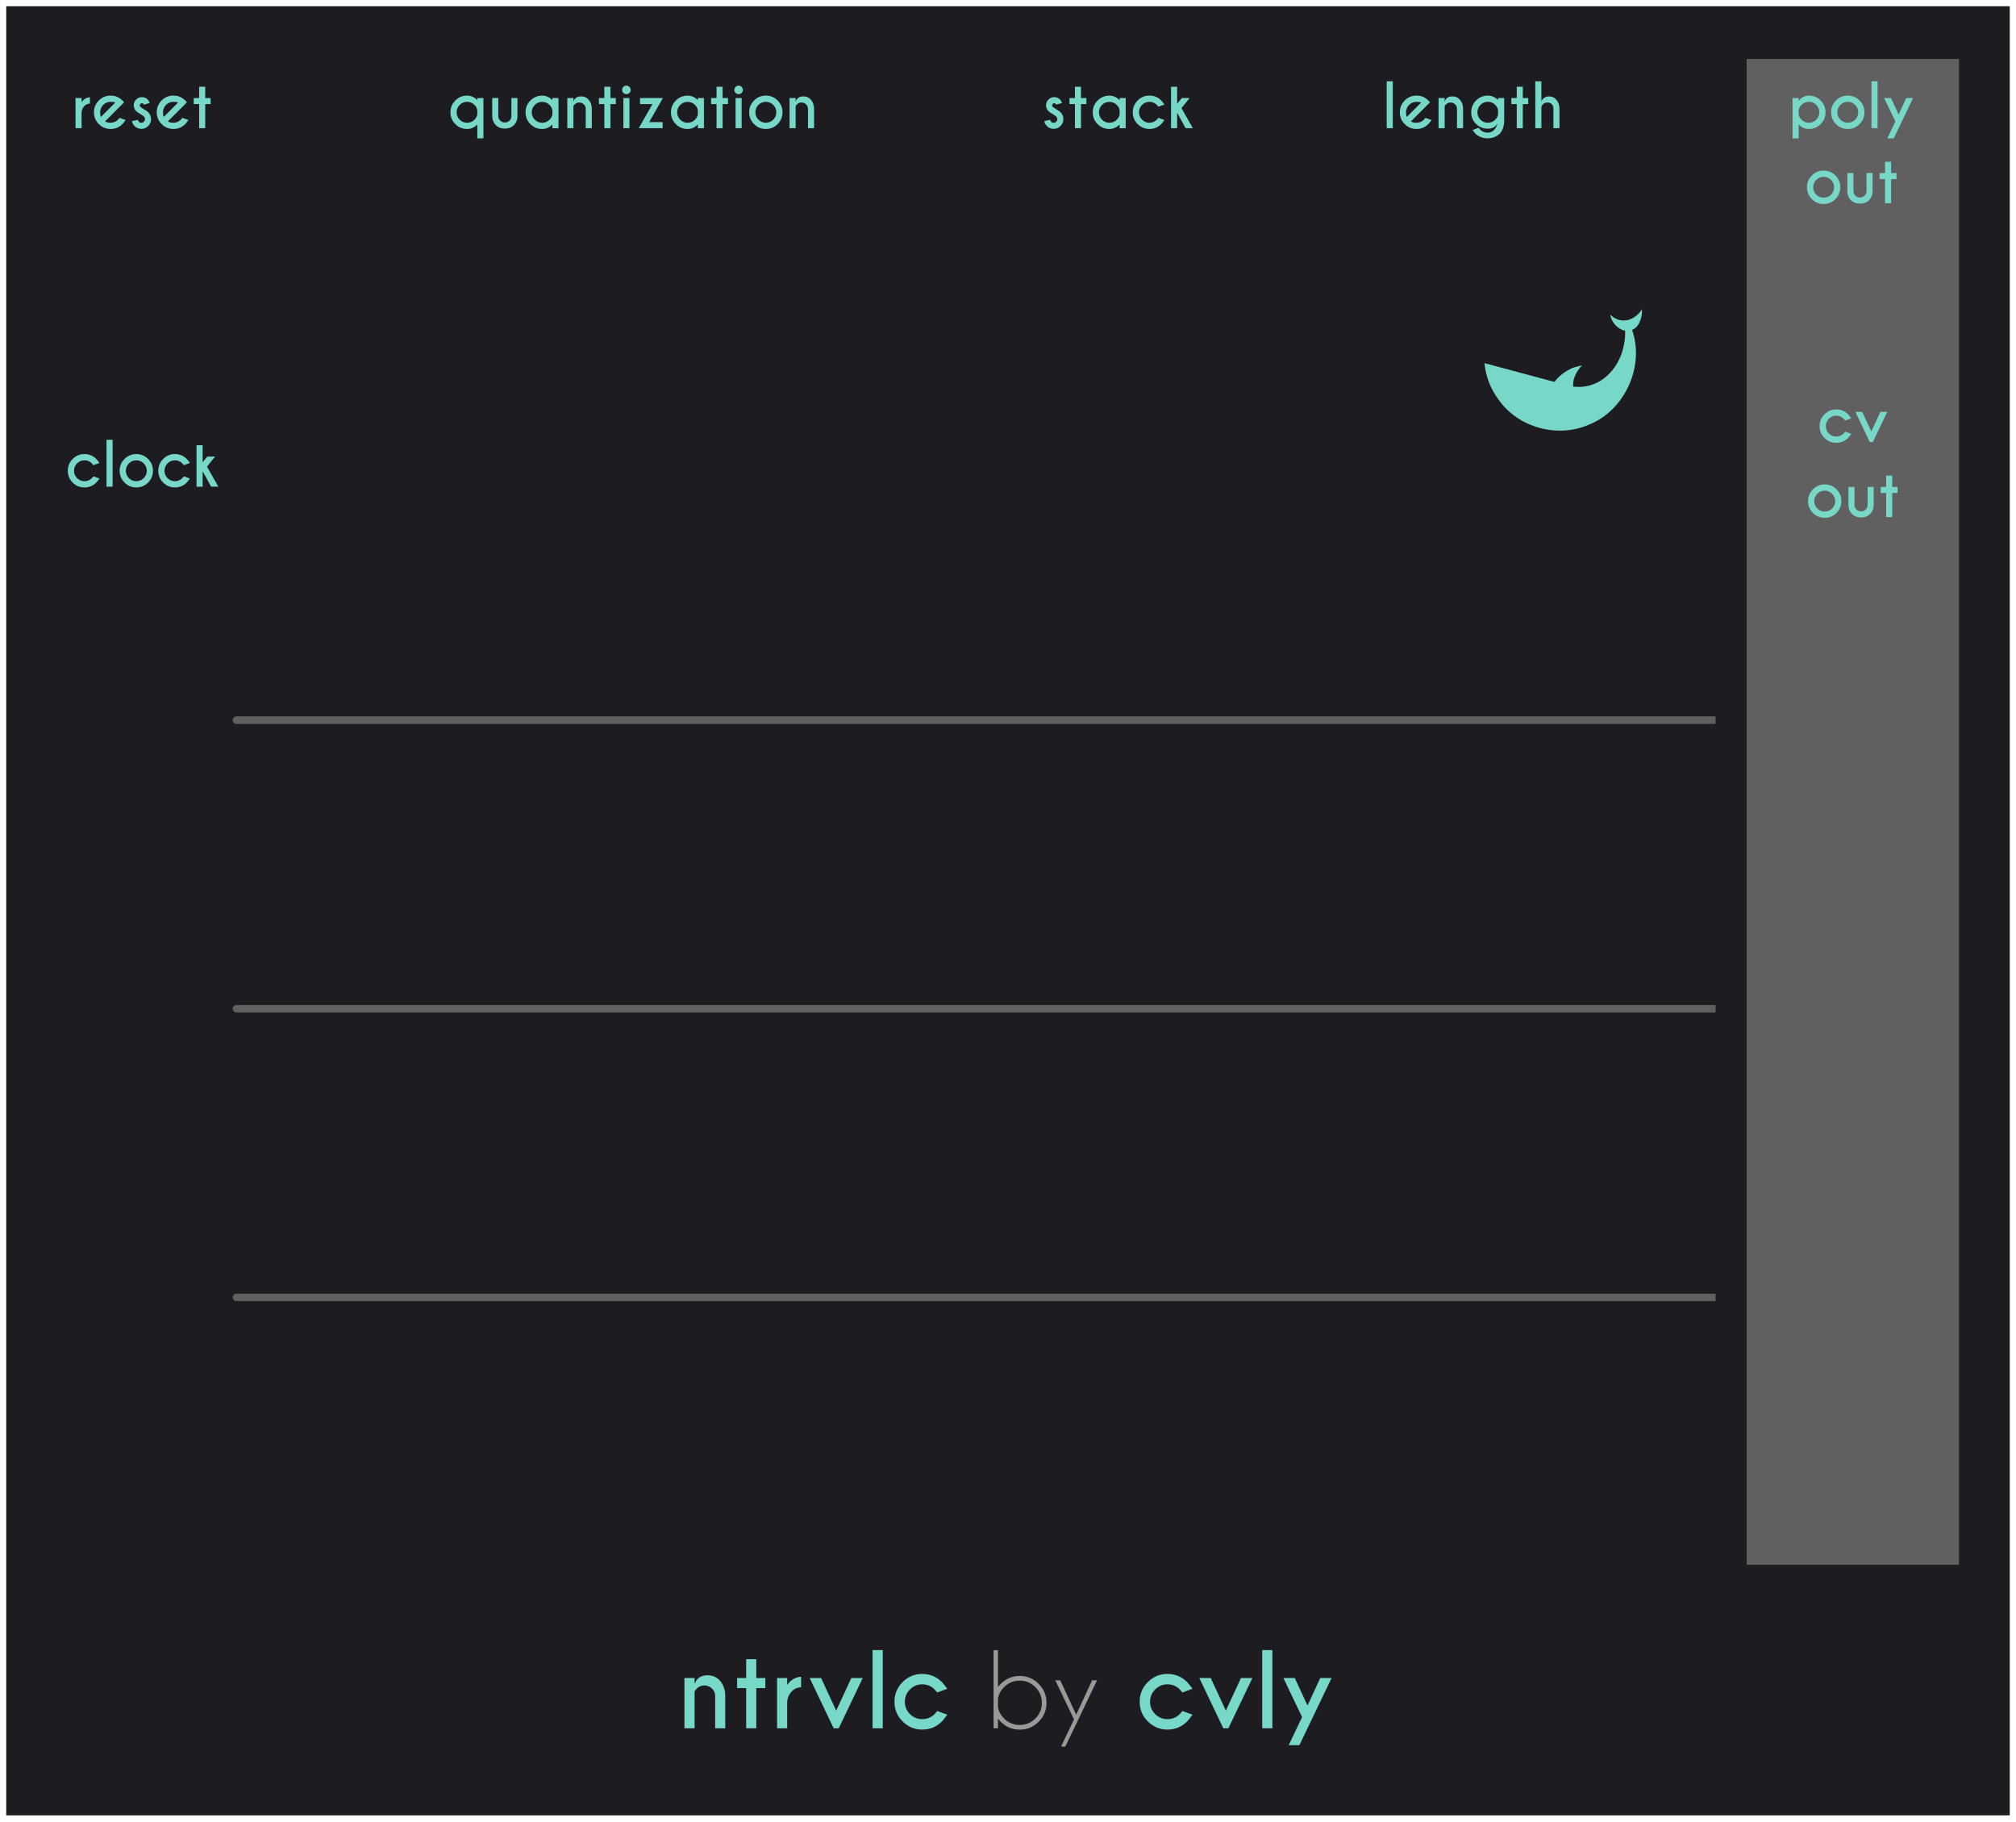
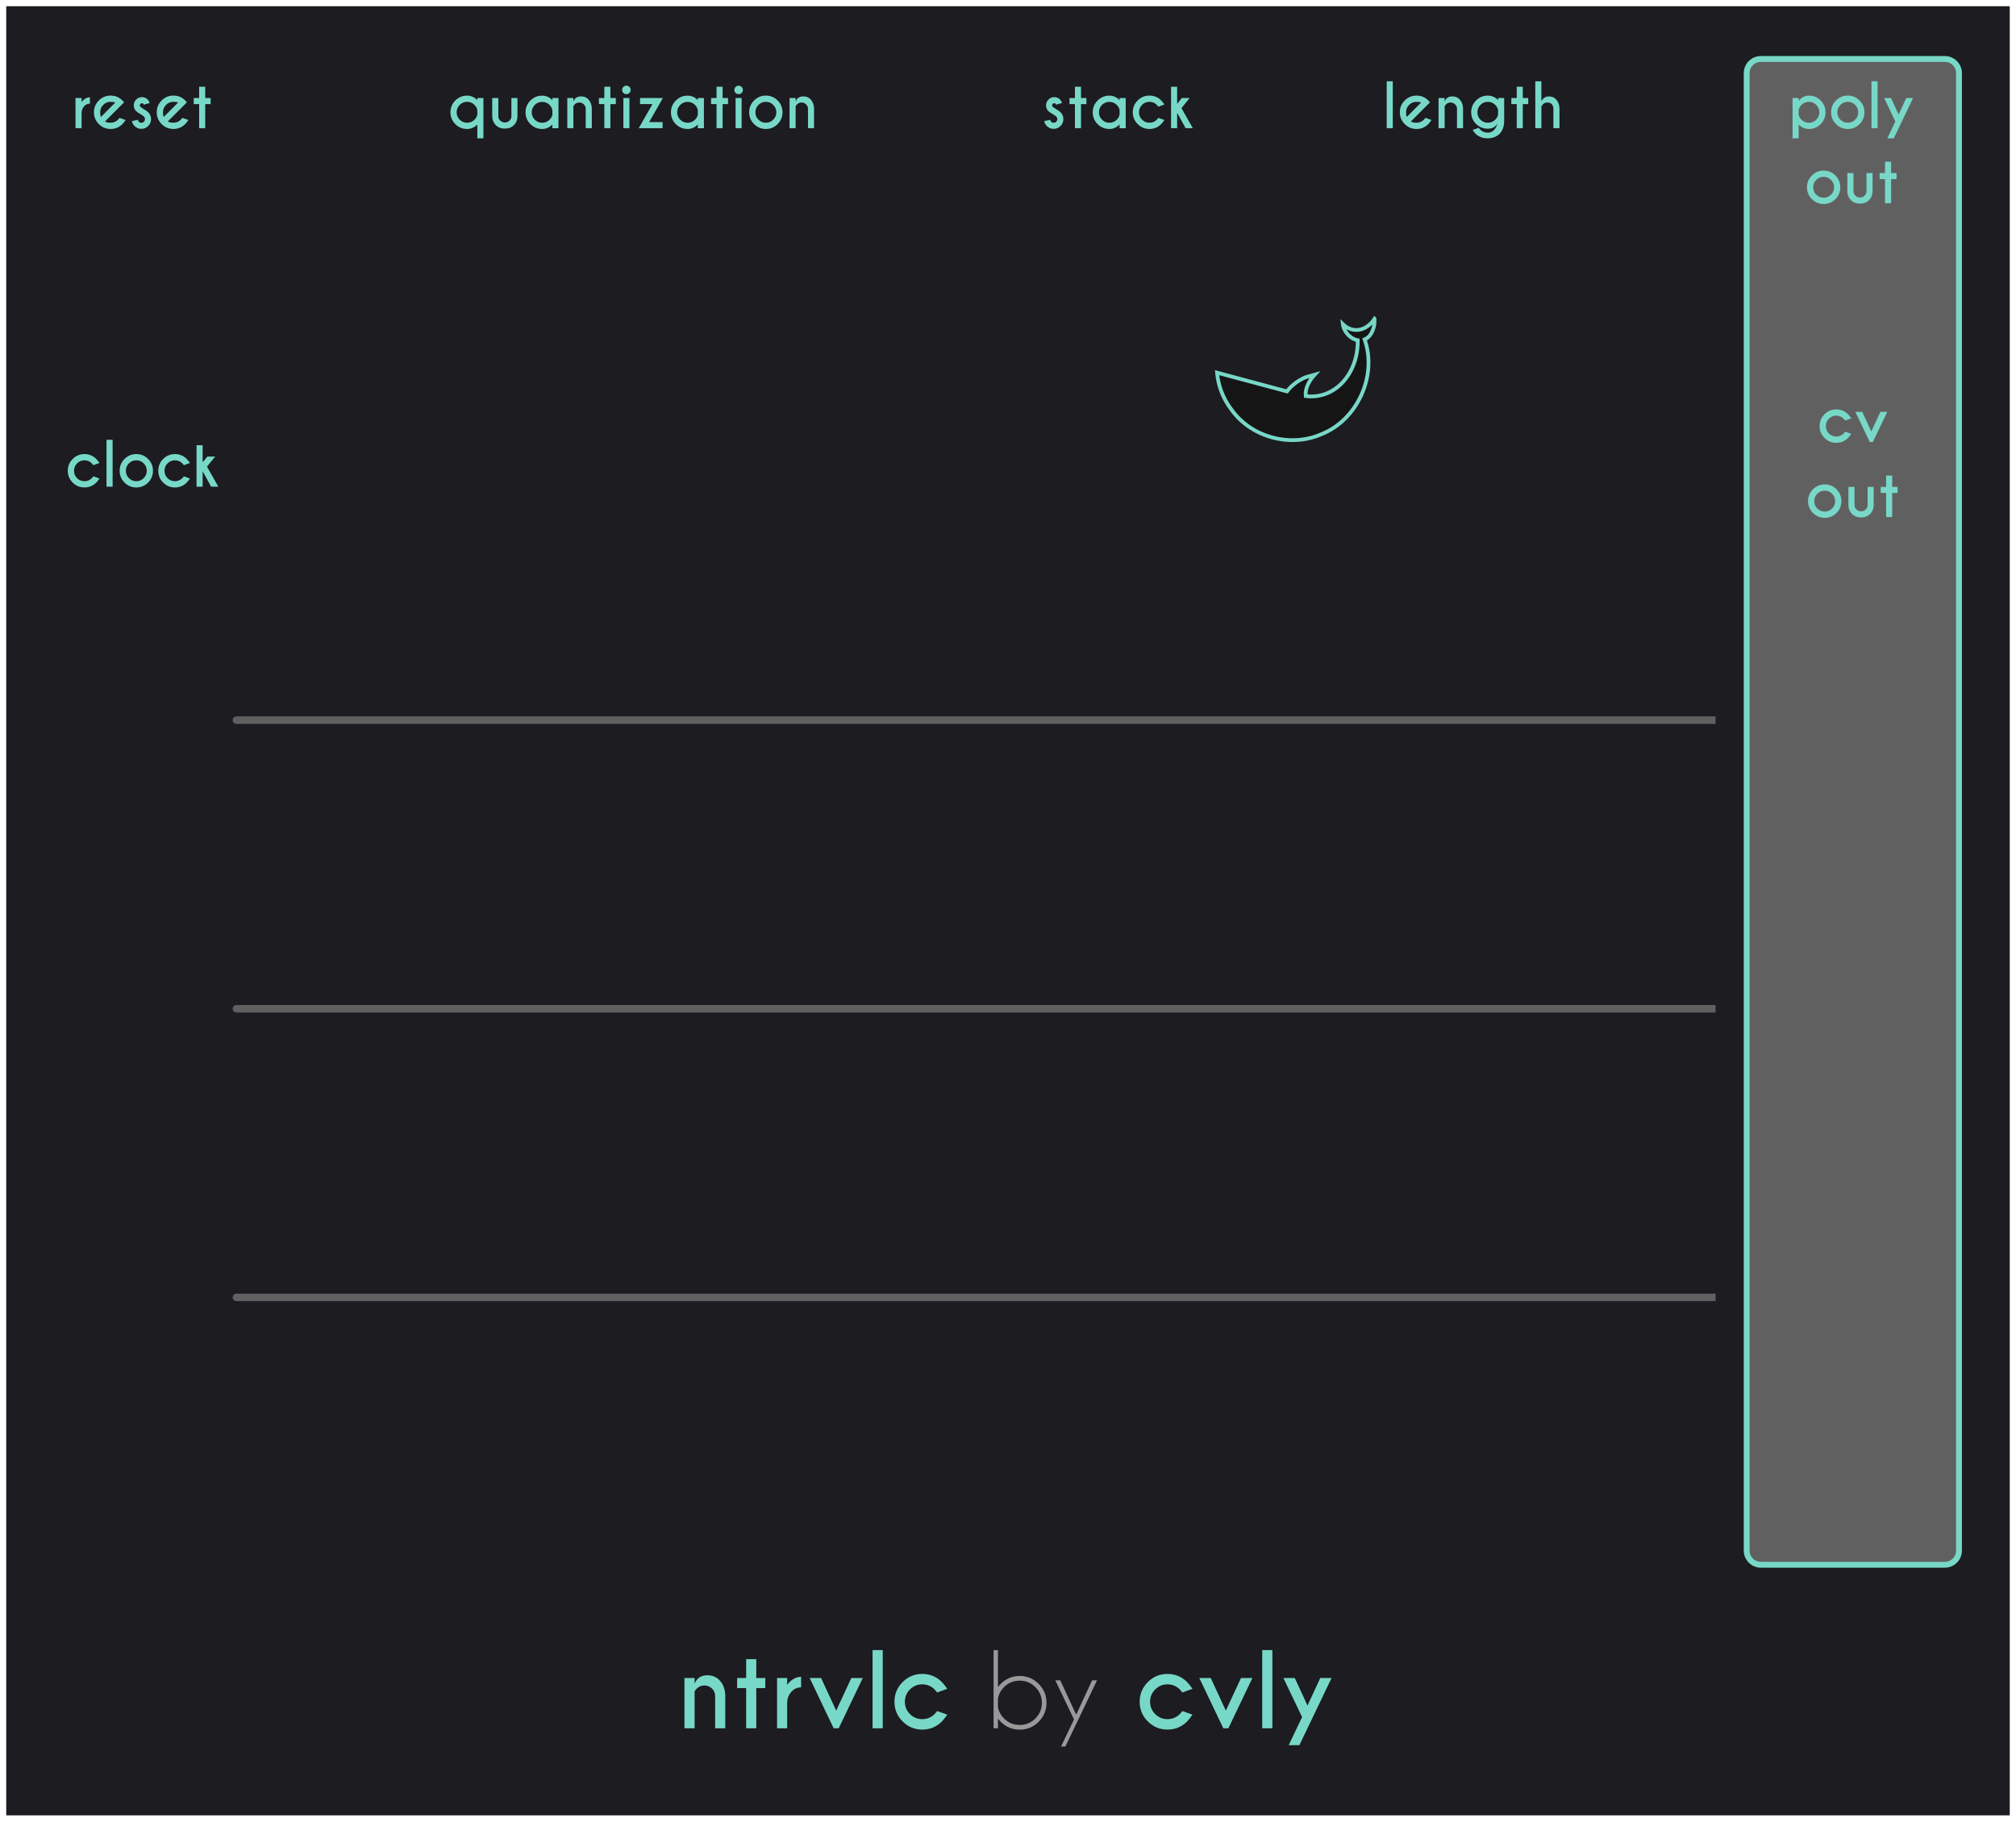
<svg xmlns="http://www.w3.org/2000/svg" width="142.24mm" height="128.5mm" viewBox="0 0 142.24 128.5" version="1.1" id="svg5">
  <defs id="defs2">
    <linearGradient id="linearGradient47039">
      <stop style="stop-color:#859998;stop-opacity:1;" offset="0" id="stop47037" />
    </linearGradient>
    <pattern id="EMFhbasepattern" patternUnits="userSpaceOnUse" width="6" height="6" x="0" y="0" />
    <pattern id="EMFhbasepattern-7" patternUnits="userSpaceOnUse" width="6" height="6" x="0" y="0" />
    <pattern id="EMFhbasepattern-72" patternUnits="userSpaceOnUse" width="6" height="6" x="0" y="0" />
  </defs>
  <g id="layer1" style="display:inline">
    <rect style="fill:#1c1c21;fill-opacity:1;stroke:none;stroke-width:0.881;stroke-linecap:butt;stroke-linejoin:miter;stroke-miterlimit:4;stroke-dasharray:none;stroke-dashoffset:0;stroke-opacity:1" id="rect48062" width="141.359" height="127.619" x="0.44" y="0.44" />
-     <rect style="fill:#616061;fill-opacity:1;stroke-width:0.412" id="rect40273" width="14.98" height="106.223" x="123.238" y="4.159" />
+     <rect style="fill:#616061;fill-opacity:1;stroke-width:0.412;stroke:#78d8c8;stroke-opacity:1" id="rect40273" width="14.98" height="106.223" x="123.238" y="4.159" rx="1" ry="1" />
    <path style="display:inline;fill:none;stroke:#616061;stroke-width:0.529;stroke-linecap:butt;stroke-linejoin:miter;stroke-miterlimit:4;stroke-dasharray:none;stroke-opacity:1" d="m 121.045,50.801 c -104.733,0 -104.563,0 -104.563,0" id="path2341" />
    <path style="display:inline;fill:none;stroke:#616061;stroke-width:0.529;stroke-linecap:butt;stroke-linejoin:miter;stroke-miterlimit:4;stroke-dasharray:none;stroke-opacity:1" d="m 121.045,71.161 c -104.733,0 -104.563,0 -104.563,0" id="path2341-4" />
    <path style="display:inline;fill:none;stroke:#616061;stroke-width:0.529;stroke-linecap:butt;stroke-linejoin:miter;stroke-miterlimit:4;stroke-dasharray:none;stroke-opacity:1" d="m 121.045,91.521 c -104.733,0 -104.563,0 -104.563,0" id="path2341-7" />
-     <path id="path15640" style="fill:#78d8c8;fill-opacity:1;stroke-width:0.029;stroke-linejoin:bevel;stroke-dasharray:0.231, 0.116" d="m 115.851,21.823 c -0.607,0.896 -1.561,1.032 -2.236,0.377 0.068,0.531 0.539,1.043 1.05,1.132 0.041,2.301 -1.56,4.199 -3.669,3.938 -0.048,-0.482 0.172,-1.009 0.623,-1.502 -0.55,0.161 -0.584,0.111 -1.047,0.381 -0.384,0.228 -0.684,0.498 -0.9,0.79 l -4.933,-1.322 c 0.084,0.909 0.407,1.801 0.996,2.577 1.384,1.984 4.18,2.732 6.376,1.761 2.548,-1.011 3.944,-4.152 3.04,-6.683 0.286,-0.121 0.506,-0.371 0.638,-0.842 0.077,-0.284 0.049,-0.294 0.063,-0.606 z" />
+     <path id="path15640-5" style="display:inline;opacity:0.996;fill:#161516;fill-opacity:1;stroke:#78d8c8;stroke-width:0.265;stroke-linecap:round;stroke-linejoin:miter;stroke-miterlimit:4;stroke-dasharray:none;stroke-dashoffset:0;stroke-opacity:1" d="m 96.981,22.494 c -0.607,0.896 -1.561,1.032 -2.236,0.377 0.068,0.531 0.539,1.043 1.05,1.132 0.041,2.301 -1.56,4.199 -3.669,3.938 -0.048,-0.482 0.172,-1.009 0.623,-1.502 -0.55,0.161 -0.584,0.111 -1.047,0.381 -0.384,0.228 -0.684,0.498 -0.9,0.79 l -4.933,-1.322 c 0.084,0.909 0.407,1.801 0.996,2.577 1.384,1.984 4.18,2.732 6.376,1.761 2.548,-1.011 3.944,-4.152 3.04,-6.683 0.286,-0.121 0.506,-0.371 0.638,-0.842 0.077,-0.284 0.049,-0.294 0.063,-0.606 z" />
  </g>
  <g id="layer4" style="display:inline">
    <text xml:space="preserve" style="font-style:normal;font-weight:normal;font-size:10.583px;line-height:1.25;font-family:sans-serif;fill:#000000;fill-opacity:1;stroke:none;stroke-width:0.265" x="53.814" y="122.955" id="text61781">
      <tspan id="tspan61779" style="stroke-width:0.265" x="53.814" y="122.955" />
    </text>
    <g aria-label="ntrvlc by cvly" id="text3184" style="font-size:7.056px;line-height:1.25;font-family:'Caviar Dreams';-inkscape-font-specification:'Caviar Dreams';display:inline;stroke-width:0.265">
      <path d="m 49.008,119.322 v 2.594 H 48.291 v -3.545 h 0.717 v 0.413 q 0.224,-0.606 0.899,-0.606 0.575,0 0.913,0.41 0.341,0.407 0.351,1.023 v 2.305 h -0.713 v -2.277 q 0,-0.307 -0.224,-0.524 -0.224,-0.22 -0.534,-0.22 -0.307,0 -0.531,0.214 -0.124,0.127 -0.162,0.214 z" style="font-weight:bold;-inkscape-font-specification:'Caviar Dreams Bold';fill:#78d8c8" id="path2552" />
      <path d="m 52.646,118.371 v -1.33 h 0.713 v 1.33 h 0.637 v 0.713 h -0.637 v 2.832 h -0.713 v -2.832 h -0.637 v -0.713 z" style="font-weight:bold;-inkscape-font-specification:'Caviar Dreams Bold';fill:#78d8c8" id="path2554" />
      <path d="m 55.54,118.85 q 0.4,-0.541 0.982,-0.568 v 0.741 q -0.389,0.021 -0.62,0.251 -0.348,0.345 -0.362,0.82 v 1.822 h -0.713 v -3.545 h 0.713 z" style="font-weight:bold;-inkscape-font-specification:'Caviar Dreams Bold';fill:#78d8c8" id="path2556" />
      <path d="m 58.819,121.916 -1.692,-3.545 h 0.806 l 1.065,2.301 1.068,-2.301 h 0.806 l -1.695,3.545 z" style="font-weight:bold;-inkscape-font-specification:'Caviar Dreams Bold';fill:#78d8c8" id="path2558" />
      <path d="m 62.282,116.401 v 5.516 h -0.717 v -5.516 z" style="font-weight:bold;-inkscape-font-specification:'Caviar Dreams Bold';fill:#78d8c8" id="path2560" />
      <path d="m 66.123,120.7 0.713,0.255 q -0.262,0.362 -0.379,0.479 -0.575,0.575 -1.388,0.575 -0.81,0 -1.385,-0.575 -0.575,-0.575 -0.575,-1.388 0,-0.813 0.575,-1.388 0.575,-0.575 1.385,-0.575 0.813,0 1.388,0.575 0.117,0.117 0.379,0.472 l -0.713,0.262 q -0.138,-0.169 -0.186,-0.217 -0.358,-0.358 -0.868,-0.358 -0.506,0 -0.868,0.362 -0.358,0.358 -0.358,0.868 0,0.506 0.358,0.868 0.362,0.358 0.868,0.358 0.51,0 0.872,-0.358 0.045,-0.048 0.183,-0.214 z" style="font-weight:bold;-inkscape-font-specification:'Caviar Dreams Bold';fill:#78d8c8" id="path2562" />
      <path d="m 70.102,116.404 h 0.31 v 2.604 q 0.086,-0.117 0.196,-0.227 0.555,-0.555 1.337,-0.555 0.785,0 1.337,0.555 0.555,0.555 0.555,1.34 0,0.782 -0.555,1.337 -0.551,0.555 -1.337,0.555 -0.782,0 -1.337,-0.555 -0.11,-0.11 -0.196,-0.227 v 0.686 h -0.31 z m 0.31,3.393 v 0.648 q 0.09,0.441 0.427,0.779 0.458,0.458 1.106,0.458 0.648,0 1.106,-0.455 0.458,-0.458 0.458,-1.106 0,-0.648 -0.458,-1.106 -0.458,-0.458 -1.106,-0.458 -0.648,0 -1.106,0.458 -0.338,0.338 -0.427,0.782 z" style="fill:#989998" id="path2564" />
      <path d="m 75.931,121.613 -0.765,1.595 H 74.863 l 0.913,-1.915 -1.319,-2.76 h 0.351 l 1.123,2.425 1.123,-2.425 h 0.348 l -1.471,3.083 z" style="fill:#989998" id="path2566" />
      <path d="m 83.424,120.7 0.713,0.255 q -0.262,0.362 -0.379,0.479 -0.575,0.575 -1.388,0.575 -0.81,0 -1.385,-0.575 -0.575,-0.575 -0.575,-1.388 0,-0.813 0.575,-1.388 0.575,-0.575 1.385,-0.575 0.813,0 1.388,0.575 0.117,0.117 0.379,0.472 l -0.713,0.262 q -0.138,-0.169 -0.186,-0.217 -0.358,-0.358 -0.868,-0.358 -0.506,0 -0.868,0.362 -0.358,0.358 -0.358,0.868 0,0.506 0.358,0.868 0.362,0.358 0.868,0.358 0.51,0 0.872,-0.358 0.045,-0.048 0.183,-0.214 z" style="font-weight:bold;-inkscape-font-specification:'Caviar Dreams Bold';fill:#78d8c8" id="path2568" />
      <path d="m 86.311,121.916 -1.692,-3.545 h 0.806 l 1.065,2.301 1.068,-2.301 h 0.806 l -1.695,3.545 z" style="font-weight:bold;-inkscape-font-specification:'Caviar Dreams Bold';fill:#78d8c8" id="path2570" />
      <path d="m 89.773,116.401 v 5.516 h -0.717 v -5.516 z" style="font-weight:bold;-inkscape-font-specification:'Caviar Dreams Bold';fill:#78d8c8" id="path2572" />
      <path d="m 91.679,123.108 h -0.754 l 0.944,-1.981 -1.319,-2.756 h 0.803 l 0.899,1.94 0.899,-1.94 h 0.799 z" style="font-weight:bold;-inkscape-font-specification:'Caviar Dreams Bold';fill:#78d8c8" id="path2574" />
    </g>
    <text xml:space="preserve" style="font-size:5.644px;line-height:1.25;font-family:Poppins;-inkscape-font-specification:'Poppins, Normal';stroke-width:0.265" x="6.131" y="7.834" id="text31548">
      <tspan id="tspan31546" style="stroke-width:0.265" x="6.131" y="7.834" />
    </text>
    <g aria-label="reset" id="text2749" style="font-weight:bold;font-size:4.233px;line-height:1.25;font-family:'Caviar Dreams';-inkscape-font-specification:'Caviar Dreams Bold';stroke-width:0.265" transform="translate(-1.058333)">
      <path d="M 6.814,7.203 Q 7.054,6.879 7.403,6.862 V 7.307 Q 7.169,7.319 7.031,7.458 6.822,7.664 6.814,7.95 V 9.043 H 6.386 V 6.916 h 0.428 z" style="fill:#78d8c8" id="path2577" />
      <path d="m 8.472,8.562 q 0.107,0.095 0.391,0.095 0.306,0 0.523,-0.215 0.027,-0.029 0.11,-0.128 L 9.923,8.466 Q 9.766,8.683 9.695,8.754 9.35,9.099 8.862,9.099 q -0.486,0 -0.831,-0.345 -0.345,-0.345 -0.345,-0.833 0,-0.488 0.345,-0.833 0.345,-0.345 0.831,-0.345 0.418,0 0.732,0.252 0.052,0.043 0.101,0.093 0.021,0.021 0.118,0.13 L 9.598,7.435 Z M 9.187,7.239 q -0.072,-0.056 -0.325,-0.056 -0.304,0 -0.521,0.217 -0.215,0.215 -0.215,0.521 0,0.25 0.056,0.325 z" style="fill:#78d8c8" id="path2579" />
      <path d="m 10.791,8.452 q 0.019,0.095 0.058,0.134 0.076,0.074 0.182,0.074 0.105,0 0.18,-0.074 0.076,-0.074 0.076,-0.184 0,-0.105 -0.074,-0.18 -0.052,-0.052 -0.221,-0.159 -0.232,-0.126 -0.329,-0.223 -0.169,-0.169 -0.169,-0.407 0,-0.24 0.169,-0.409 0.169,-0.172 0.409,-0.172 0.24,0 0.399,0.161 0.114,0.114 0.145,0.254 L 11.2,7.387 q -0.014,-0.052 -0.029,-0.068 -0.037,-0.037 -0.099,-0.037 -0.062,0 -0.107,0.045 -0.043,0.043 -0.043,0.105 0,0.062 0.043,0.105 0.039,0.037 0.178,0.126 0.256,0.141 0.372,0.256 0.201,0.203 0.201,0.482 0,0.285 -0.201,0.488 -0.198,0.201 -0.484,0.201 -0.283,0 -0.484,-0.203 -0.138,-0.138 -0.182,-0.345 z" style="fill:#78d8c8" id="path2581" />
      <path d="m 12.903,8.562 q 0.107,0.095 0.391,0.095 0.306,0 0.523,-0.215 0.027,-0.029 0.11,-0.128 L 14.354,8.466 q -0.157,0.217 -0.227,0.287 -0.345,0.345 -0.833,0.345 -0.486,0 -0.831,-0.345 -0.345,-0.345 -0.345,-0.833 0,-0.488 0.345,-0.833 0.345,-0.345 0.831,-0.345 0.418,0 0.732,0.252 0.052,0.043 0.101,0.093 0.021,0.021 0.118,0.13 L 14.03,7.435 Z M 13.619,7.239 q -0.072,-0.056 -0.325,-0.056 -0.304,0 -0.521,0.217 -0.215,0.215 -0.215,0.521 0,0.25 0.056,0.325 z" style="fill:#78d8c8" id="path2583" />
      <path d="M 15.109,6.916 V 6.118 h 0.428 v 0.798 h 0.382 V 7.344 H 15.537 V 9.043 H 15.109 V 7.344 H 14.727 V 6.916 Z" style="fill:#78d8c8" id="path2585" />
    </g>
    <g aria-label="quantization" id="text2749-3" style="font-weight:bold;font-size:4.233px;line-height:1.25;font-family:'Caviar Dreams';-inkscape-font-specification:'Caviar Dreams Bold';display:inline;stroke-width:0.265">
      <path d="M 33.678,8.08 V 7.764 Q 33.641,7.563 33.478,7.4 33.263,7.183 32.957,7.183 q -0.306,0 -0.523,0.217 -0.215,0.217 -0.215,0.521 0,0.306 0.215,0.523 0.217,0.215 0.523,0.215 0.306,0 0.521,-0.215 0.163,-0.163 0.201,-0.364 z m 0,-1.017 v -0.147 h 0.43 V 9.758 H 33.678 V 8.779 Q 33.368,9.099 32.957,9.099 q -0.488,0 -0.833,-0.345 -0.343,-0.345 -0.343,-0.833 0,-0.488 0.343,-0.831 0.345,-0.345 0.833,-0.345 0.411,0 0.721,0.318 z" style="fill:#78d8c8" id="path2588" />
      <path d="m 35.63,9.072 q -0.403,0 -0.649,-0.246 -0.246,-0.246 -0.252,-0.616 V 6.916 h 0.43 v 1.277 q 0,0.184 0.134,0.316 0.134,0.132 0.335,0.132 0.184,0 0.318,-0.13 0.136,-0.132 0.136,-0.318 V 6.916 h 0.428 v 1.294 q -0.006,0.37 -0.25,0.616 -0.246,0.246 -0.63,0.246 z" style="fill:#78d8c8" id="path2590" />
      <path d="M 38.974,8.08 V 7.766 Q 38.937,7.565 38.776,7.402 38.559,7.187 38.255,7.187 q -0.306,0 -0.523,0.215 -0.215,0.215 -0.215,0.521 0,0.304 0.215,0.521 0.217,0.215 0.523,0.215 0.304,0 0.521,-0.215 0.161,-0.163 0.198,-0.364 z m 0,-1.015 v -0.149 h 0.43 V 9.045 H 38.974 V 8.779 Q 38.664,9.099 38.255,9.099 q -0.488,0 -0.833,-0.343 -0.343,-0.345 -0.343,-0.833 0,-0.488 0.343,-0.831 0.345,-0.345 0.833,-0.345 0.409,0 0.719,0.318 z" style="fill:#78d8c8" id="path2592" />
      <path d="M 40.456,7.487 V 9.043 H 40.026 V 6.916 h 0.43 V 7.164 q 0.134,-0.364 0.54,-0.364 0.345,0 0.548,0.246 0.205,0.244 0.211,0.614 V 9.043 H 41.326 V 7.677 q 0,-0.184 -0.134,-0.314 -0.134,-0.132 -0.32,-0.132 -0.184,0 -0.318,0.128 -0.074,0.076 -0.097,0.128 z" style="fill:#78d8c8" id="path2594" />
      <path d="M 42.639,6.916 V 6.118 h 0.428 v 0.798 h 0.382 V 7.344 H 43.067 V 9.043 H 42.639 V 7.344 H 42.257 V 6.916 Z" style="fill:#78d8c8" id="path2596" />
      <path d="m 44.41,6.916 v 2.127 h -0.428 V 6.916 Z M 44.195,6.042 q 0.124,0 0.213,0.087 0.089,0.087 0.089,0.213 0,0.126 -0.089,0.213 -0.089,0.087 -0.213,0.087 -0.122,0 -0.211,-0.087 -0.089,-0.087 -0.089,-0.213 0,-0.126 0.089,-0.213 0.089,-0.087 0.211,-0.087 z" style="fill:#78d8c8" id="path2598" />
      <path d="M 46.033,7.344 H 45.159 V 6.916 h 1.612 l -0.969,1.697 h 0.949 v 0.43 h -1.685 z" style="fill:#78d8c8" id="path2600" />
      <path d="M 49.235,8.08 V 7.766 q -0.037,-0.201 -0.198,-0.364 -0.217,-0.215 -0.521,-0.215 -0.306,0 -0.523,0.215 -0.215,0.215 -0.215,0.521 0,0.304 0.215,0.521 0.217,0.215 0.523,0.215 0.304,0 0.521,-0.215 0.161,-0.163 0.198,-0.364 z m 0,-1.015 v -0.149 h 0.43 V 9.045 H 49.235 V 8.779 q -0.31,0.32 -0.719,0.32 -0.488,0 -0.833,-0.343 -0.343,-0.345 -0.343,-0.833 0,-0.488 0.343,-0.831 0.345,-0.345 0.833,-0.345 0.409,0 0.719,0.318 z" style="fill:#78d8c8" id="path2602" />
      <path d="M 50.556,6.916 V 6.118 h 0.428 v 0.798 h 0.382 V 7.344 H 50.984 V 9.043 H 50.556 V 7.344 H 50.173 V 6.916 Z" style="fill:#78d8c8" id="path2604" />
      <path d="M 52.327,6.916 V 9.043 H 51.899 V 6.916 Z M 52.112,6.042 q 0.124,0 0.213,0.087 0.089,0.087 0.089,0.213 0,0.126 -0.089,0.213 -0.089,0.087 -0.213,0.087 -0.122,0 -0.211,-0.087 -0.089,-0.087 -0.089,-0.213 0,-0.126 0.089,-0.213 0.089,-0.087 0.211,-0.087 z" style="fill:#78d8c8" id="path2606" />
      <path d="m 54.035,6.743 q 0.488,0 0.831,0.345 0.345,0.345 0.345,0.833 0,0.488 -0.345,0.833 -0.343,0.345 -0.831,0.345 -0.486,0 -0.831,-0.345 -0.345,-0.345 -0.345,-0.833 0,-0.488 0.345,-0.833 0.345,-0.345 0.831,-0.345 z m 0,0.44 q -0.306,0 -0.523,0.217 -0.215,0.217 -0.215,0.521 0,0.306 0.215,0.521 0.217,0.215 0.523,0.215 0.306,0 0.521,-0.215 0.217,-0.215 0.217,-0.521 0,-0.304 -0.217,-0.521 Q 54.341,7.183 54.035,7.183 Z" style="fill:#78d8c8" id="path2608" />
      <path d="M 56.137,7.487 V 9.043 H 55.707 V 6.916 H 56.137 V 7.164 q 0.134,-0.364 0.54,-0.364 0.345,0 0.548,0.246 0.205,0.244 0.211,0.614 v 1.383 h -0.428 V 7.677 q 0,-0.184 -0.134,-0.314 -0.134,-0.132 -0.32,-0.132 -0.184,0 -0.318,0.128 -0.074,0.076 -0.097,0.128 z" style="fill:#78d8c8" id="path2610" />
    </g>
    <g aria-label="stack" id="text2749-8" style="font-weight:bold;font-size:4.233px;line-height:1.25;font-family:'Caviar Dreams';-inkscape-font-specification:'Caviar Dreams Bold';display:inline;stroke-width:0.265" transform="translate(-0.5291667)">
      <path d="m 74.63,8.452 q 0.019,0.095 0.058,0.134 0.076,0.074 0.182,0.074 0.105,0 0.18,-0.074 0.076,-0.074 0.076,-0.184 0,-0.105 -0.074,-0.18 -0.052,-0.052 -0.221,-0.159 -0.232,-0.126 -0.329,-0.223 -0.169,-0.169 -0.169,-0.407 0,-0.24 0.169,-0.409 0.169,-0.172 0.409,-0.172 0.24,0 0.399,0.161 0.114,0.114 0.145,0.254 L 75.04,7.387 q -0.014,-0.052 -0.029,-0.068 -0.037,-0.037 -0.099,-0.037 -0.062,0 -0.107,0.045 -0.043,0.043 -0.043,0.105 0,0.062 0.043,0.105 0.039,0.037 0.178,0.126 0.256,0.141 0.372,0.256 0.201,0.203 0.201,0.482 0,0.285 -0.201,0.488 -0.198,0.201 -0.484,0.201 -0.283,0 -0.484,-0.203 -0.138,-0.138 -0.182,-0.345 z" style="fill:#78d8c8" id="path2613" />
      <path d="M 76.371,6.916 V 6.118 h 0.428 v 0.798 h 0.382 V 7.344 H 76.799 V 9.043 H 76.371 V 7.344 H 75.988 V 6.916 Z" style="fill:#78d8c8" id="path2615" />
      <path d="M 79.523,8.08 V 7.766 Q 79.486,7.565 79.325,7.402 79.108,7.187 78.804,7.187 q -0.306,0 -0.523,0.215 -0.215,0.215 -0.215,0.521 0,0.304 0.215,0.521 0.217,0.215 0.523,0.215 0.304,0 0.521,-0.215 0.161,-0.163 0.198,-0.364 z m 0,-1.015 v -0.149 h 0.43 V 9.045 H 79.523 V 8.779 q -0.31,0.32 -0.719,0.32 -0.488,0 -0.833,-0.343 -0.343,-0.345 -0.343,-0.833 0,-0.488 0.343,-0.831 0.345,-0.345 0.833,-0.345 0.409,0 0.719,0.318 z" style="fill:#78d8c8" id="path2617" />
      <path d="M 82.26,8.313 82.688,8.466 q -0.157,0.217 -0.227,0.287 -0.345,0.345 -0.833,0.345 -0.486,0 -0.831,-0.345 -0.345,-0.345 -0.345,-0.833 0,-0.488 0.345,-0.833 0.345,-0.345 0.831,-0.345 0.488,0 0.833,0.345 0.07,0.07 0.227,0.283 L 82.26,7.528 Q 82.177,7.427 82.148,7.398 81.933,7.183 81.627,7.183 q -0.304,0 -0.521,0.217 -0.215,0.215 -0.215,0.521 0,0.304 0.215,0.521 0.217,0.215 0.521,0.215 0.306,0 0.523,-0.215 0.027,-0.029 0.11,-0.128 z" style="fill:#78d8c8" id="path2619" />
      <path d="m 84.465,6.916 -0.577,0.711 0.802,1.416 H 84.18 L 83.601,7.983 83.583,8.005 V 9.043 H 83.153 V 6.118 h 0.43 v 1.203 l 0.331,-0.405 z" style="fill:#78d8c8" id="path2621" />
    </g>
    <g aria-label="length" id="text2749-1" style="font-weight:bold;font-size:4.233px;line-height:1.25;font-family:'Caviar Dreams';-inkscape-font-specification:'Caviar Dreams Bold';display:inline;stroke-width:0.265">
      <path d="M 98.269,5.734 V 9.043 H 97.839 V 5.734 Z" style="fill:#78d8c8" id="path2624" />
      <path d="m 99.551,8.562 q 0.107,0.095 0.391,0.095 0.306,0 0.523,-0.215 0.027,-0.029 0.11,-0.128 l 0.428,0.153 q -0.157,0.217 -0.227,0.287 -0.345,0.345 -0.833,0.345 -0.486,0 -0.831,-0.345 -0.345,-0.345 -0.345,-0.833 0,-0.488 0.345,-0.833 0.345,-0.345 0.831,-0.345 0.418,0 0.732,0.252 0.052,0.043 0.101,0.093 0.021,0.021 0.118,0.13 l -0.215,0.217 z m 0.715,-1.323 q -0.072,-0.056 -0.325,-0.056 -0.304,0 -0.521,0.217 -0.215,0.215 -0.215,0.521 0,0.25 0.056,0.325 z" style="fill:#78d8c8" id="path2626" />
      <path d="m 101.928,7.487 v 1.556 h -0.43 V 6.916 h 0.43 V 7.164 q 0.134,-0.364 0.54,-0.364 0.345,0 0.548,0.246 0.205,0.244 0.211,0.614 v 1.383 h -0.428 V 7.677 q 0,-0.184 -0.134,-0.314 -0.134,-0.132 -0.32,-0.132 -0.184,0 -0.318,0.128 -0.074,0.076 -0.097,0.128 z" style="fill:#78d8c8" id="path2628" />
      <path d="m 105.696,7.755 q -0.039,-0.196 -0.198,-0.356 -0.215,-0.217 -0.521,-0.217 -0.306,0 -0.523,0.217 -0.215,0.217 -0.215,0.521 0,0.306 0.215,0.523 0.217,0.215 0.523,0.215 0.306,0 0.521,-0.215 0.159,-0.159 0.198,-0.351 z m 0.002,-0.692 v -0.147 h 0.43 v 1.581 q 0,0.62 -0.337,0.957 -0.345,0.304 -0.833,0.304 -0.488,0 -0.833,-0.304 -0.07,-0.07 -0.225,-0.285 l 0.426,-0.153 q 0.083,0.099 0.112,0.128 0.217,0.215 0.521,0.215 0.511,0 0.707,-0.67 -0.201,0.389 -0.688,0.389 -0.488,0 -0.833,-0.335 -0.343,-0.335 -0.343,-0.823 0,-0.488 0.343,-0.831 0.345,-0.345 0.833,-0.345 0.411,0 0.721,0.318 z" style="fill:#78d8c8" id="path2630" />
      <path d="M 107.015,6.916 V 6.118 h 0.428 v 0.798 h 0.382 v 0.428 h -0.382 v 1.699 h -0.428 V 7.344 h -0.382 V 6.916 Z" style="fill:#78d8c8" id="path2632" />
      <path d="m 108.323,5.736 h 0.43 v 1.41 q 0.18,-0.345 0.521,-0.345 0.341,0 0.544,0.246 0.205,0.244 0.211,0.614 v 1.383 h -0.428 V 7.677 q 0,-0.184 -0.105,-0.314 -0.103,-0.132 -0.329,-0.132 -0.267,0 -0.413,0.285 v 1.528 h -0.43 z" style="fill:#78d8c8" id="path2634" />
    </g>
    <g aria-label="poly out" id="text2749-7" style="font-weight:bold;font-size:4.233px;line-height:1.25;font-family:'Caviar Dreams';-inkscape-font-specification:'Caviar Dreams Bold';display:inline;stroke-width:0.265" transform="translate(0.4200514)">
      <path d="m 126.484,7.755 v 0.333 q 0.039,0.196 0.201,0.356 0.215,0.215 0.521,0.215 0.306,0 0.521,-0.215 0.217,-0.217 0.217,-0.523 0,-0.304 -0.217,-0.521 -0.215,-0.217 -0.521,-0.217 -0.306,0 -0.521,0.217 -0.161,0.159 -0.201,0.356 z m 0,1.023 v 0.98 h -0.428 V 6.916 h 0.428 v 0.192 q 0.31,-0.364 0.721,-0.364 0.488,0 0.831,0.345 0.345,0.343 0.345,0.831 0,0.488 -0.345,0.833 -0.343,0.345 -0.831,0.345 -0.411,0 -0.721,-0.32 z" style="text-align:center;text-anchor:middle;fill:#78d8c8" id="path2637" />
      <path d="m 129.951,6.743 q 0.488,0 0.831,0.345 0.345,0.345 0.345,0.833 0,0.488 -0.345,0.833 -0.343,0.345 -0.831,0.345 -0.486,0 -0.831,-0.345 -0.345,-0.345 -0.345,-0.833 0,-0.488 0.345,-0.833 0.345,-0.345 0.831,-0.345 z m 0,0.44 q -0.306,0 -0.523,0.217 -0.215,0.217 -0.215,0.521 0,0.306 0.215,0.521 0.217,0.215 0.523,0.215 0.306,0 0.521,-0.215 0.217,-0.215 0.217,-0.521 0,-0.304 -0.217,-0.521 -0.215,-0.217 -0.521,-0.217 z" style="text-align:center;text-anchor:middle;fill:#78d8c8" id="path2639" />
      <path d="m 132.053,5.734 v 3.309 h -0.43 V 5.734 Z" style="text-align:center;text-anchor:middle;fill:#78d8c8" id="path2641" />
      <path d="m 133.196,9.758 h -0.453 l 0.566,-1.189 -0.792,-1.654 h 0.482 l 0.539,1.164 0.539,-1.164 h 0.48 z" style="text-align:center;text-anchor:middle;fill:#78d8c8" id="path2643" />
      <path d="m 128.248,12.034 q 0.488,0 0.831,0.345 0.345,0.345 0.345,0.833 0,0.488 -0.345,0.833 -0.343,0.345 -0.831,0.345 -0.486,0 -0.831,-0.345 -0.345,-0.345 -0.345,-0.833 0,-0.488 0.345,-0.833 0.345,-0.345 0.831,-0.345 z m 0,0.44 q -0.306,0 -0.523,0.217 -0.215,0.217 -0.215,0.521 0,0.306 0.215,0.521 0.217,0.215 0.523,0.215 0.306,0 0.521,-0.215 0.217,-0.215 0.217,-0.521 0,-0.304 -0.217,-0.521 -0.215,-0.217 -0.521,-0.217 z" style="text-align:center;text-anchor:middle;fill:#78d8c8" id="path2645" />
      <path d="m 130.821,14.364 q -0.403,0 -0.649,-0.246 -0.246,-0.246 -0.252,-0.616 v -1.294 h 0.43 v 1.277 q 0,0.184 0.134,0.316 0.134,0.132 0.335,0.132 0.184,0 0.318,-0.13 0.136,-0.132 0.136,-0.318 v -1.277 h 0.428 v 1.294 q -0.006,0.37 -0.25,0.616 -0.246,0.246 -0.63,0.246 z" style="text-align:center;text-anchor:middle;fill:#78d8c8" id="path2647" />
      <path d="m 132.58,12.208 v -0.798 h 0.428 v 0.798 h 0.382 v 0.428 h -0.382 v 1.699 h -0.428 v -1.699 h -0.382 v -0.428 z" style="text-align:center;text-anchor:middle;fill:#78d8c8" id="path2649" />
    </g>
    <g aria-label="cv out" id="text2749-0" style="font-weight:bold;font-size:4.233px;line-height:1.25;font-family:'Caviar Dreams';-inkscape-font-specification:'Caviar Dreams Bold';display:inline;stroke-width:0.265" transform="translate(0.4200514)">
      <path d="m 129.771,30.452 0.428,0.153 q -0.157,0.217 -0.227,0.287 -0.345,0.345 -0.833,0.345 -0.486,0 -0.831,-0.345 -0.345,-0.345 -0.345,-0.833 0,-0.488 0.345,-0.833 0.345,-0.345 0.831,-0.345 0.488,0 0.833,0.345 0.07,0.07 0.227,0.283 l -0.428,0.157 q -0.083,-0.101 -0.112,-0.13 -0.215,-0.215 -0.521,-0.215 -0.304,0 -0.521,0.217 -0.215,0.215 -0.215,0.521 0,0.304 0.215,0.521 0.217,0.215 0.521,0.215 0.306,0 0.523,-0.215 0.027,-0.029 0.11,-0.128 z" style="text-align:center;text-anchor:middle;fill:#78d8c8" id="path2652" />
      <path d="m 131.503,31.182 -1.015,-2.127 h 0.484 l 0.639,1.381 0.641,-1.381 h 0.484 l -1.017,2.127 z" style="text-align:center;text-anchor:middle;fill:#78d8c8" id="path2654" />
      <path d="m 128.324,34.173 q 0.488,0 0.831,0.345 0.345,0.345 0.345,0.833 0,0.488 -0.345,0.833 -0.343,0.345 -0.831,0.345 -0.486,0 -0.831,-0.345 -0.345,-0.345 -0.345,-0.833 0,-0.488 0.345,-0.833 0.345,-0.345 0.831,-0.345 z m 0,0.44 q -0.306,0 -0.523,0.217 -0.215,0.217 -0.215,0.521 0,0.306 0.215,0.521 0.217,0.215 0.523,0.215 0.306,0 0.521,-0.215 0.217,-0.215 0.217,-0.521 0,-0.304 -0.217,-0.521 -0.215,-0.217 -0.521,-0.217 z" style="text-align:center;text-anchor:middle;fill:#78d8c8" id="path2656" />
      <path d="m 130.898,36.502 q -0.403,0 -0.649,-0.246 -0.246,-0.246 -0.252,-0.616 v -1.294 h 0.43 v 1.277 q 0,0.184 0.134,0.316 0.134,0.132 0.335,0.132 0.184,0 0.318,-0.13 0.136,-0.132 0.136,-0.318 v -1.277 h 0.428 v 1.294 q -0.006,0.37 -0.25,0.616 -0.246,0.246 -0.63,0.246 z" style="text-align:center;text-anchor:middle;fill:#78d8c8" id="path2658" />
      <path d="m 132.657,34.347 v -0.798 h 0.428 v 0.798 h 0.382 v 0.428 h -0.382 v 1.699 h -0.428 v -1.699 h -0.382 v -0.428 z" style="text-align:center;text-anchor:middle;fill:#78d8c8" id="path2660" />
    </g>
    <g aria-label="clock" id="text2749-5" style="font-weight:bold;font-size:4.233px;line-height:1.25;font-family:'Caviar Dreams';-inkscape-font-specification:'Caviar Dreams Bold';display:inline;stroke-width:0.265" transform="translate(-1.058333)">
      <path d="m 7.65,33.602 0.428,0.153 q -0.157,0.217 -0.227,0.287 -0.345,0.345 -0.833,0.345 -0.486,0 -0.831,-0.345 -0.345,-0.345 -0.345,-0.833 0,-0.488 0.345,-0.833 0.345,-0.345 0.831,-0.345 0.488,0 0.833,0.345 0.07,0.07 0.227,0.283 l -0.428,0.157 q -0.083,-0.101 -0.112,-0.13 -0.215,-0.215 -0.521,-0.215 -0.304,0 -0.521,0.217 -0.215,0.215 -0.215,0.521 0,0.304 0.215,0.521 0.217,0.215 0.521,0.215 0.306,0 0.523,-0.215 0.027,-0.029 0.11,-0.128 z" style="fill:#78d8c8" id="path2663" />
      <path d="m 9.004,31.023 v 3.309 H 8.574 v -3.309 z" style="fill:#78d8c8" id="path2665" />
      <path d="m 10.676,32.031 q 0.488,0 0.831,0.345 0.345,0.345 0.345,0.833 0,0.488 -0.345,0.833 -0.343,0.345 -0.831,0.345 -0.486,0 -0.831,-0.345 -0.345,-0.345 -0.345,-0.833 0,-0.488 0.345,-0.833 0.345,-0.345 0.831,-0.345 z m 0,0.44 q -0.306,0 -0.523,0.217 -0.215,0.217 -0.215,0.521 0,0.306 0.215,0.521 0.217,0.215 0.523,0.215 0.306,0 0.521,-0.215 0.217,-0.215 0.217,-0.521 0,-0.304 -0.217,-0.521 -0.215,-0.217 -0.521,-0.217 z" style="fill:#78d8c8" id="path2667" />
      <path d="m 14.033,33.602 0.428,0.153 q -0.157,0.217 -0.227,0.287 -0.345,0.345 -0.833,0.345 -0.486,0 -0.831,-0.345 -0.345,-0.345 -0.345,-0.833 0,-0.488 0.345,-0.833 0.345,-0.345 0.831,-0.345 0.488,0 0.833,0.345 0.07,0.07 0.227,0.283 l -0.428,0.157 q -0.083,-0.101 -0.112,-0.13 -0.215,-0.215 -0.521,-0.215 -0.304,0 -0.521,0.217 -0.215,0.215 -0.215,0.521 0,0.304 0.215,0.521 0.217,0.215 0.521,0.215 0.306,0 0.523,-0.215 0.027,-0.029 0.11,-0.128 z" style="fill:#78d8c8" id="path2669" />
      <path d="m 16.239,32.205 -0.577,0.711 0.802,1.416 h -0.511 l -0.579,-1.06 -0.019,0.023 v 1.038 h -0.43 v -2.925 h 0.43 v 1.203 l 0.331,-0.405 z" style="fill:#78d8c8" id="path2671" />
    </g>
  </g>
</svg>
